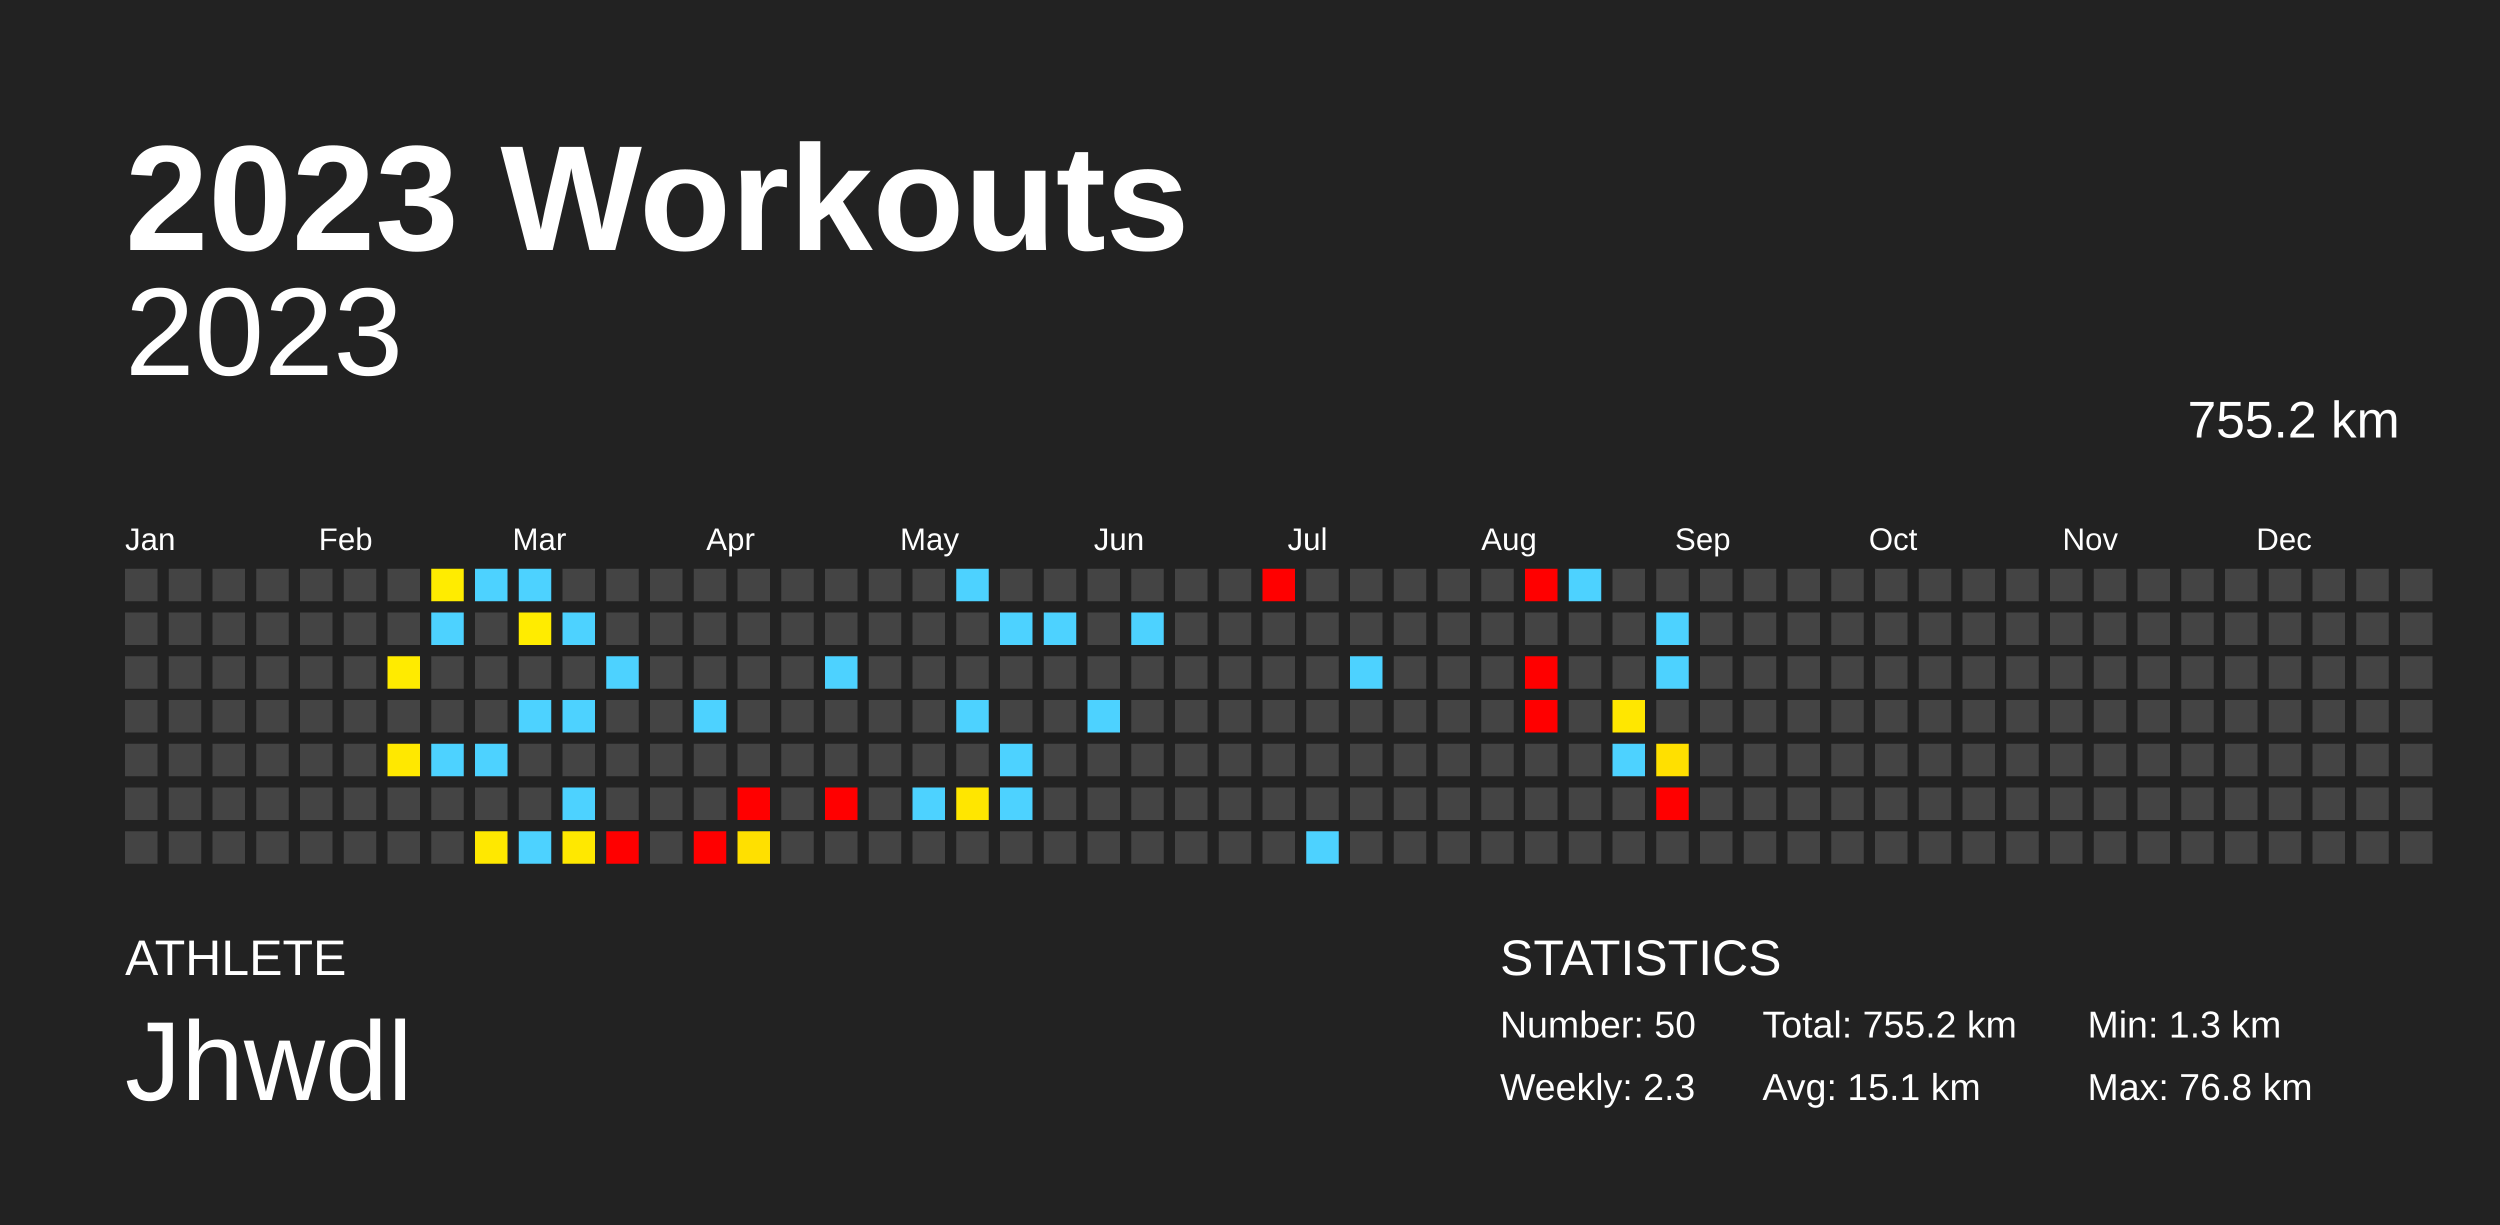
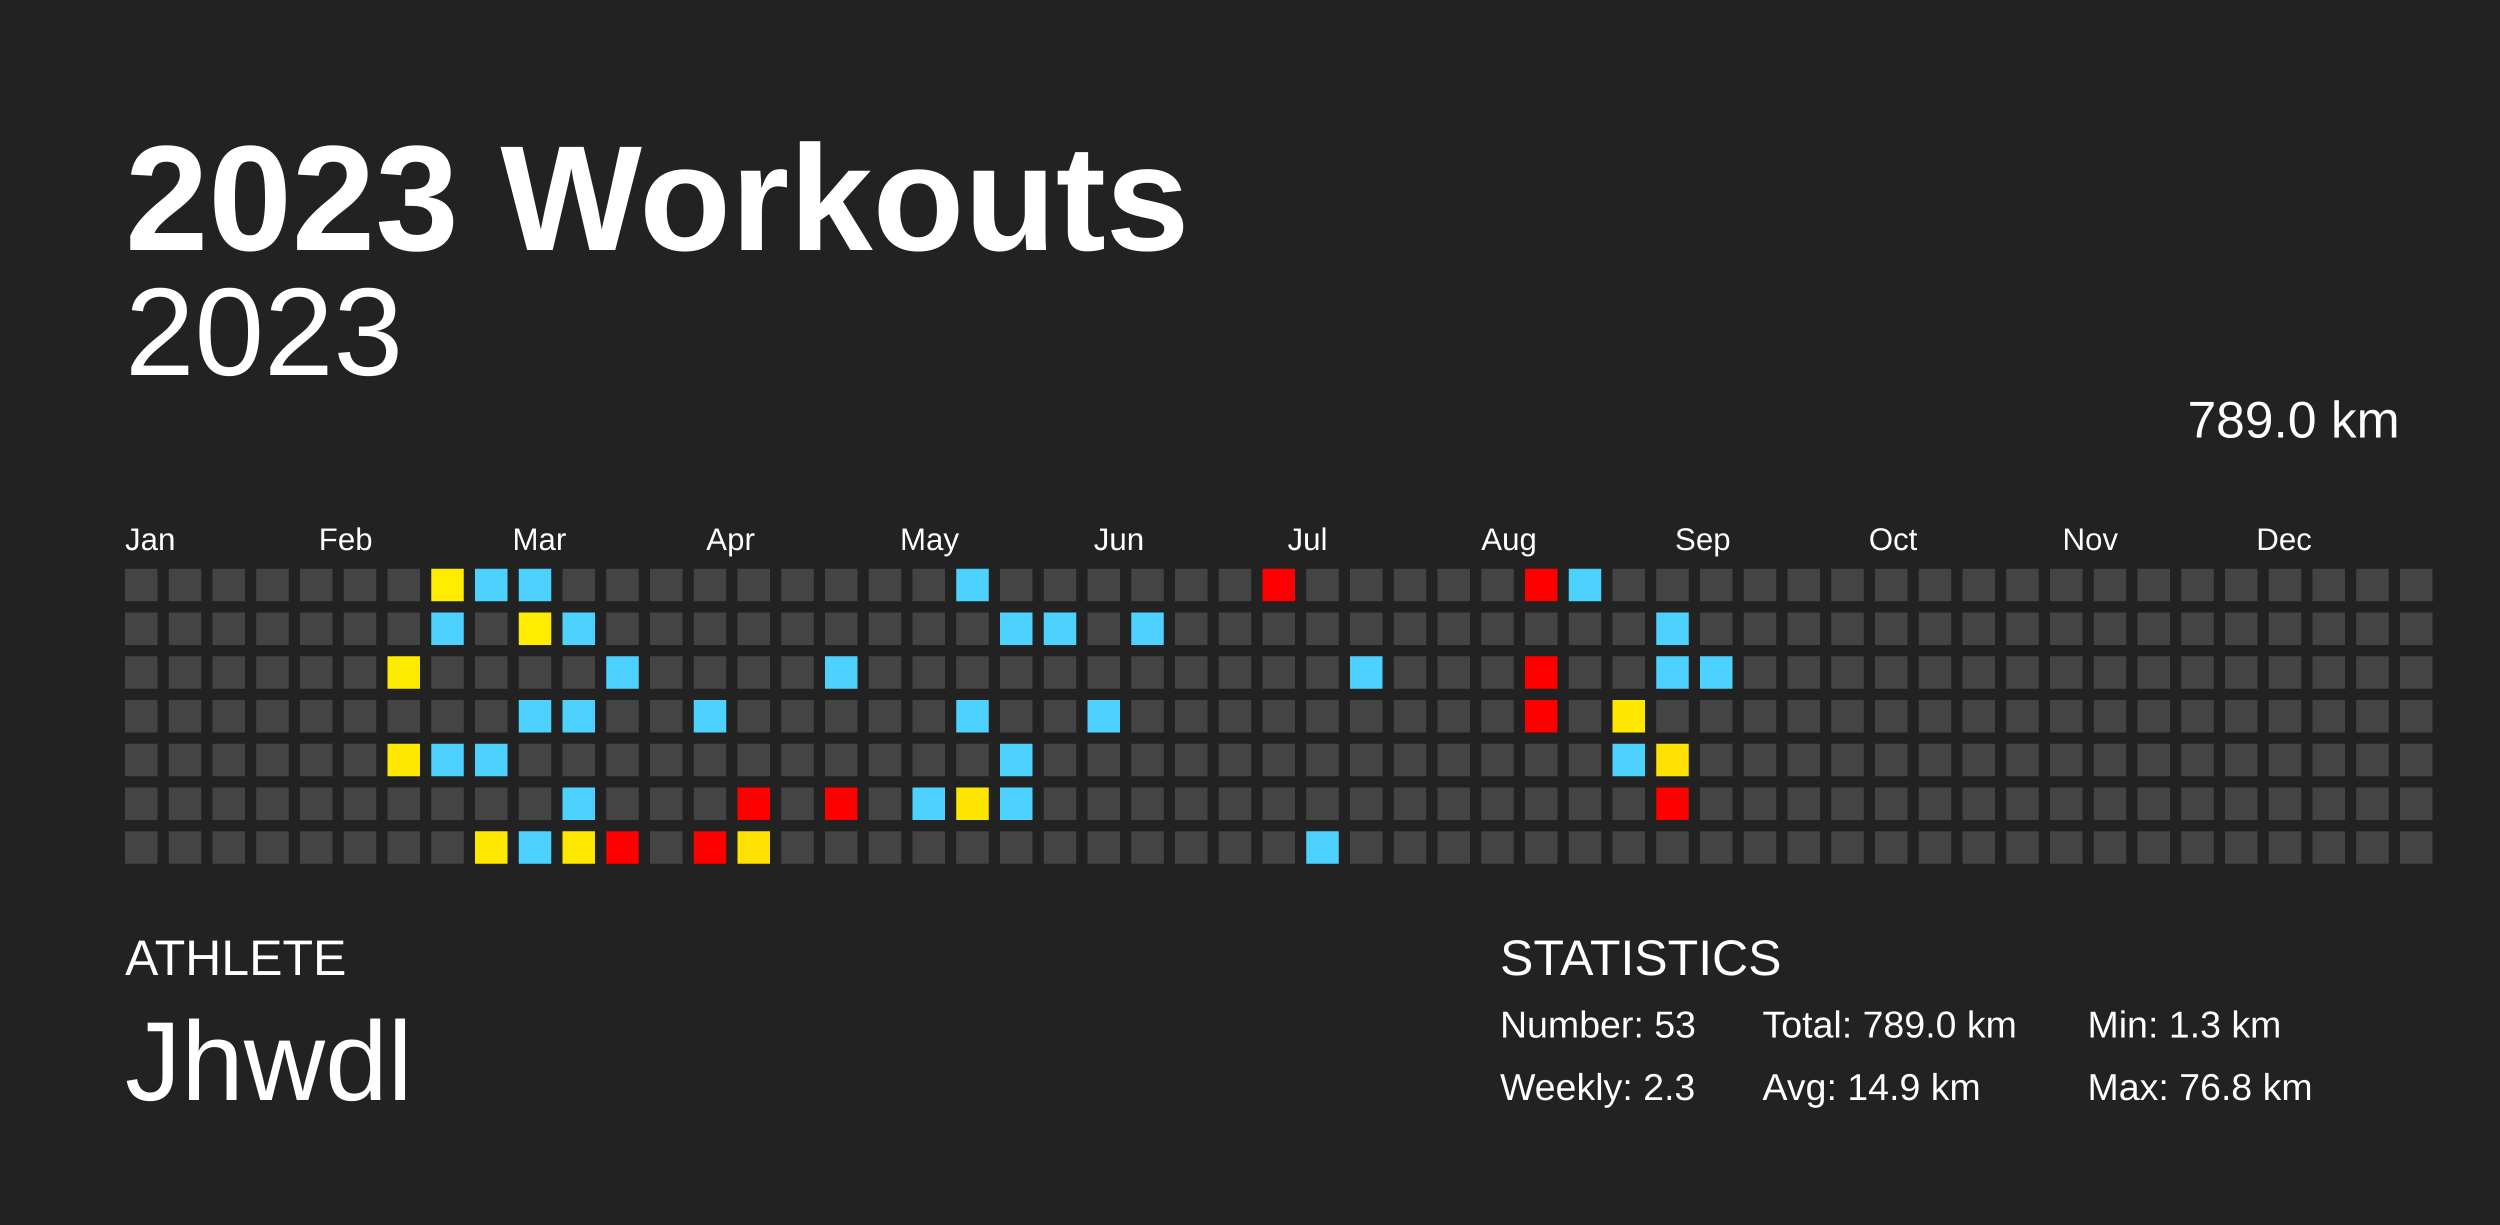
<svg xmlns="http://www.w3.org/2000/svg" baseProfile="full" height="98mm" version="1.1" viewBox="0,0,200,98" width="200mm">
  <defs />
  <rect fill="#222222" height="98" width="200" x="0" y="0" />
  <text fill="#FFFFFF" style="font-size:12px; font-family:Arial; font-weight:bold;" x="10" y="20">2023 Workouts</text>
  <text fill="#FFFFFF" style="font-size:4px; font-family:Arial" x="10" y="78">ATHLETE</text>
  <text fill="#FFFFFF" style="font-size:9px; font-family:Arial" x="10" y="88">Jhwdl</text>
  <text fill="#FFFFFF" style="font-size:4px; font-family:Arial" x="120" y="78">STATISTICS</text>
-   <text fill="#FFFFFF" style="font-size:3px; font-family:Arial" x="120" y="83">Number: 50</text>
+   <text fill="#FFFFFF" style="font-size:3px; font-family:Arial" x="120" y="83">Number: 53</text>
  <text fill="#FFFFFF" style="font-size:3px; font-family:Arial" x="120" y="88">Weekly: 2.3</text>
-   <text fill="#FFFFFF" style="font-size:3px; font-family:Arial" x="141" y="83">Total: 755.2 km</text>
-   <text fill="#FFFFFF" style="font-size:3px; font-family:Arial" x="141" y="88">Avg: 15.1 km</text>
+   <text fill="#FFFFFF" style="font-size:3px; font-family:Arial" x="141" y="83">Total: 789.0 km</text>
+   <text fill="#FFFFFF" style="font-size:3px; font-family:Arial" x="141" y="88">Avg: 14.9 km</text>
  <text fill="#FFFFFF" style="font-size:3px; font-family:Arial" x="167" y="83">Min: 1.3 km</text>
  <text fill="#FFFFFF" style="font-size:3px; font-family:Arial" x="167" y="88">Max: 76.8 km</text>
  <text alignment-baseline="hanging" fill="#FFFFFF" style="font-size:10.0px; font-family:Arial;" x="10" y="30">2023</text>
-   <text alignment-baseline="hanging" fill="#FFFFFF" style="font-size:4.125px; font-family:Arial;" x="175" y="35">755.2 km</text>
+   <text alignment-baseline="hanging" fill="#FFFFFF" style="font-size:4.125px; font-family:Arial;" x="175" y="35">789.0 km</text>
  <text fill="#FFFFFF" style="font-size:2.5px; font-family:Arial" x="10.0" y="44">Jan</text>
  <text fill="#FFFFFF" style="font-size:2.5px; font-family:Arial" x="25.5" y="44">Feb</text>
  <text fill="#FFFFFF" style="font-size:2.5px; font-family:Arial" x="41.0" y="44">Mar</text>
  <text fill="#FFFFFF" style="font-size:2.5px; font-family:Arial" x="56.5" y="44">Apr</text>
  <text fill="#FFFFFF" style="font-size:2.5px; font-family:Arial" x="72.0" y="44">May</text>
  <text fill="#FFFFFF" style="font-size:2.5px; font-family:Arial" x="87.5" y="44">Jun</text>
  <text fill="#FFFFFF" style="font-size:2.5px; font-family:Arial" x="103.0" y="44">Jul</text>
  <text fill="#FFFFFF" style="font-size:2.5px; font-family:Arial" x="118.5" y="44">Aug</text>
  <text fill="#FFFFFF" style="font-size:2.5px; font-family:Arial" x="134.0" y="44">Sep</text>
  <text fill="#FFFFFF" style="font-size:2.5px; font-family:Arial" x="149.5" y="44">Oct</text>
  <text fill="#FFFFFF" style="font-size:2.5px; font-family:Arial" x="165.0" y="44">Nov</text>
  <text fill="#FFFFFF" style="font-size:2.5px; font-family:Arial" x="180.5" y="44">Dec</text>
  <rect fill="#444444" height="2.6" width="2.6" x="10.0" y="45.5" />
  <rect fill="#444444" height="2.6" width="2.6" x="10.0" y="49.0" />
  <rect fill="#444444" height="2.6" width="2.6" x="10.0" y="52.5" />
  <rect fill="#444444" height="2.6" width="2.6" x="10.0" y="56.0" />
  <rect fill="#444444" height="2.6" width="2.6" x="10.0" y="59.5" />
  <rect fill="#444444" height="2.6" width="2.6" x="10.0" y="63.0" />
  <rect fill="#444444" height="2.6" width="2.6" x="10.0" y="66.5" />
  <rect fill="#444444" height="2.6" width="2.6" x="13.5" y="45.5" />
  <rect fill="#444444" height="2.6" width="2.6" x="13.5" y="49.0" />
  <rect fill="#444444" height="2.6" width="2.6" x="13.5" y="52.5" />
  <rect fill="#444444" height="2.6" width="2.6" x="13.5" y="56.0" />
  <rect fill="#444444" height="2.6" width="2.6" x="13.5" y="59.5" />
  <rect fill="#444444" height="2.6" width="2.6" x="13.5" y="63.0" />
  <rect fill="#444444" height="2.6" width="2.6" x="13.5" y="66.5" />
  <rect fill="#444444" height="2.6" width="2.6" x="17.0" y="45.5" />
  <rect fill="#444444" height="2.6" width="2.6" x="17.0" y="49.0" />
  <rect fill="#444444" height="2.6" width="2.6" x="17.0" y="52.5" />
  <rect fill="#444444" height="2.6" width="2.6" x="17.0" y="56.0" />
  <rect fill="#444444" height="2.6" width="2.6" x="17.0" y="59.5" />
  <rect fill="#444444" height="2.6" width="2.6" x="17.0" y="63.0" />
  <rect fill="#444444" height="2.6" width="2.6" x="17.0" y="66.5" />
  <rect fill="#444444" height="2.6" width="2.6" x="20.5" y="45.5" />
  <rect fill="#444444" height="2.6" width="2.6" x="20.5" y="49.0" />
  <rect fill="#444444" height="2.6" width="2.6" x="20.5" y="52.5" />
  <rect fill="#444444" height="2.6" width="2.6" x="20.5" y="56.0" />
  <rect fill="#444444" height="2.6" width="2.6" x="20.5" y="59.5" />
  <rect fill="#444444" height="2.6" width="2.6" x="20.5" y="63.0" />
  <rect fill="#444444" height="2.6" width="2.6" x="20.5" y="66.5" />
  <rect fill="#444444" height="2.6" width="2.6" x="24.0" y="45.5" />
  <rect fill="#444444" height="2.6" width="2.6" x="24.0" y="49.0" />
  <rect fill="#444444" height="2.6" width="2.6" x="24.0" y="52.5" />
  <rect fill="#444444" height="2.6" width="2.6" x="24.0" y="56.0" />
  <rect fill="#444444" height="2.6" width="2.6" x="24.0" y="59.5" />
  <rect fill="#444444" height="2.6" width="2.6" x="24.0" y="63.0" />
  <rect fill="#444444" height="2.6" width="2.6" x="24.0" y="66.5" />
  <rect fill="#444444" height="2.6" width="2.6" x="27.5" y="45.5" />
  <rect fill="#444444" height="2.6" width="2.6" x="27.5" y="49.0" />
  <rect fill="#444444" height="2.6" width="2.6" x="27.5" y="52.5" />
  <rect fill="#444444" height="2.6" width="2.6" x="27.5" y="56.0" />
  <rect fill="#444444" height="2.6" width="2.6" x="27.5" y="59.5" />
  <rect fill="#444444" height="2.6" width="2.6" x="27.5" y="63.0" />
  <rect fill="#444444" height="2.6" width="2.6" x="27.5" y="66.5" />
  <rect fill="#444444" height="2.6" width="2.6" x="31.0" y="45.5" />
  <rect fill="#444444" height="2.6" width="2.6" x="31.0" y="49.0" />
  <rect fill="#ffeb00" height="2.6" width="2.6" x="31.0" y="52.5" />
  <rect fill="#444444" height="2.6" width="2.6" x="31.0" y="56.0" />
  <rect fill="#ffe800" height="2.6" width="2.6" x="31.0" y="59.5" />
  <rect fill="#444444" height="2.6" width="2.6" x="31.0" y="63.0" />
  <rect fill="#444444" height="2.6" width="2.6" x="31.0" y="66.5" />
  <rect fill="#ffec00" height="2.6" width="2.6" x="34.5" y="45.5" />
  <rect fill="#4dd2ff" height="2.6" width="2.6" x="34.5" y="49.0" />
  <rect fill="#444444" height="2.6" width="2.6" x="34.5" y="52.5" />
  <rect fill="#444444" height="2.6" width="2.6" x="34.5" y="56.0" />
  <rect fill="#4dd2ff" height="2.6" width="2.6" x="34.5" y="59.5" />
  <rect fill="#444444" height="2.6" width="2.6" x="34.5" y="63.0" />
  <rect fill="#444444" height="2.6" width="2.6" x="34.5" y="66.5" />
  <rect fill="#4dd2ff" height="2.6" width="2.6" x="38.0" y="45.5" />
  <rect fill="#444444" height="2.6" width="2.6" x="38.0" y="49.0" />
  <rect fill="#444444" height="2.6" width="2.6" x="38.0" y="52.5" />
  <rect fill="#444444" height="2.6" width="2.6" x="38.0" y="56.0" />
  <rect fill="#4dd2ff" height="2.6" width="2.6" x="38.0" y="59.5" />
  <rect fill="#444444" height="2.6" width="2.6" x="38.0" y="63.0" />
  <rect fill="#ffe800" height="2.6" width="2.6" x="38.0" y="66.5" />
  <rect fill="#4dd2ff" height="2.6" width="2.6" x="41.5" y="45.5" />
  <rect fill="#ffec00" height="2.6" width="2.6" x="41.5" y="49.0" />
  <rect fill="#444444" height="2.6" width="2.6" x="41.5" y="52.5" />
  <rect fill="#4dd2ff" height="2.6" width="2.6" x="41.5" y="56.0" />
  <rect fill="#444444" height="2.6" width="2.6" x="41.5" y="59.5" />
  <rect fill="#444444" height="2.6" width="2.6" x="41.5" y="63.0" />
  <rect fill="#4dd2ff" height="2.6" width="2.6" x="41.5" y="66.5" />
  <rect fill="#444444" height="2.6" width="2.6" x="45.0" y="45.5" />
  <rect fill="#4dd2ff" height="2.6" width="2.6" x="45.0" y="49.0" />
  <rect fill="#444444" height="2.6" width="2.6" x="45.0" y="52.5" />
  <rect fill="#4dd2ff" height="2.6" width="2.6" x="45.0" y="56.0" />
  <rect fill="#444444" height="2.6" width="2.6" x="45.0" y="59.5" />
  <rect fill="#4dd2ff" height="2.6" width="2.6" x="45.0" y="63.0" />
  <rect fill="#ffe800" height="2.6" width="2.6" x="45.0" y="66.5" />
  <rect fill="#444444" height="2.6" width="2.6" x="48.5" y="45.5" />
  <rect fill="#444444" height="2.6" width="2.6" x="48.5" y="49.0" />
  <rect fill="#4dd2ff" height="2.6" width="2.6" x="48.5" y="52.5" />
  <rect fill="#444444" height="2.6" width="2.6" x="48.5" y="56.0" />
  <rect fill="#444444" height="2.6" width="2.6" x="48.5" y="59.5" />
  <rect fill="#444444" height="2.6" width="2.6" x="48.5" y="63.0" />
  <rect fill="red" height="2.6" width="2.6" x="48.5" y="66.5" />
  <rect fill="#444444" height="2.6" width="2.6" x="52.0" y="45.5" />
  <rect fill="#444444" height="2.6" width="2.6" x="52.0" y="49.0" />
  <rect fill="#444444" height="2.6" width="2.6" x="52.0" y="52.5" />
  <rect fill="#444444" height="2.6" width="2.6" x="52.0" y="56.0" />
  <rect fill="#444444" height="2.6" width="2.6" x="52.0" y="59.5" />
  <rect fill="#444444" height="2.6" width="2.6" x="52.0" y="63.0" />
  <rect fill="#444444" height="2.6" width="2.6" x="52.0" y="66.5" />
  <rect fill="#444444" height="2.6" width="2.6" x="55.5" y="45.5" />
  <rect fill="#444444" height="2.6" width="2.6" x="55.5" y="49.0" />
  <rect fill="#444444" height="2.6" width="2.6" x="55.5" y="52.5" />
  <rect fill="#4dd2ff" height="2.6" width="2.6" x="55.5" y="56.0" />
  <rect fill="#444444" height="2.6" width="2.6" x="55.5" y="59.5" />
  <rect fill="#444444" height="2.6" width="2.6" x="55.5" y="63.0" />
  <rect fill="red" height="2.6" width="2.6" x="55.5" y="66.5" />
  <rect fill="#444444" height="2.6" width="2.6" x="59.0" y="45.5" />
  <rect fill="#444444" height="2.6" width="2.6" x="59.0" y="49.0" />
  <rect fill="#444444" height="2.6" width="2.6" x="59.0" y="52.5" />
  <rect fill="#444444" height="2.6" width="2.6" x="59.0" y="56.0" />
  <rect fill="#444444" height="2.6" width="2.6" x="59.0" y="59.5" />
  <rect fill="red" height="2.6" width="2.6" x="59.0" y="63.0" />
  <rect fill="#ffe000" height="2.6" width="2.6" x="59.0" y="66.5" />
  <rect fill="#444444" height="2.6" width="2.6" x="62.5" y="45.5" />
  <rect fill="#444444" height="2.6" width="2.6" x="62.5" y="49.0" />
  <rect fill="#444444" height="2.6" width="2.6" x="62.5" y="52.5" />
  <rect fill="#444444" height="2.6" width="2.6" x="62.5" y="56.0" />
  <rect fill="#444444" height="2.6" width="2.6" x="62.5" y="59.5" />
  <rect fill="#444444" height="2.6" width="2.6" x="62.5" y="63.0" />
  <rect fill="#444444" height="2.6" width="2.6" x="62.5" y="66.5" />
  <rect fill="#444444" height="2.6" width="2.6" x="66.0" y="45.5" />
  <rect fill="#444444" height="2.6" width="2.6" x="66.0" y="49.0" />
  <rect fill="#4dd2ff" height="2.6" width="2.6" x="66.0" y="52.5" />
  <rect fill="#444444" height="2.6" width="2.6" x="66.0" y="56.0" />
  <rect fill="#444444" height="2.6" width="2.6" x="66.0" y="59.5" />
  <rect fill="red" height="2.6" width="2.6" x="66.0" y="63.0" />
  <rect fill="#444444" height="2.6" width="2.6" x="66.0" y="66.5" />
  <rect fill="#444444" height="2.6" width="2.6" x="69.5" y="45.5" />
  <rect fill="#444444" height="2.6" width="2.6" x="69.5" y="49.0" />
  <rect fill="#444444" height="2.6" width="2.6" x="69.5" y="52.5" />
  <rect fill="#444444" height="2.6" width="2.6" x="69.5" y="56.0" />
  <rect fill="#444444" height="2.6" width="2.6" x="69.5" y="59.5" />
  <rect fill="#444444" height="2.6" width="2.6" x="69.5" y="63.0" />
  <rect fill="#444444" height="2.6" width="2.6" x="69.5" y="66.5" />
  <rect fill="#444444" height="2.6" width="2.6" x="73.0" y="45.5" />
  <rect fill="#444444" height="2.6" width="2.6" x="73.0" y="49.0" />
  <rect fill="#444444" height="2.6" width="2.6" x="73.0" y="52.5" />
  <rect fill="#444444" height="2.6" width="2.6" x="73.0" y="56.0" />
  <rect fill="#444444" height="2.6" width="2.6" x="73.0" y="59.5" />
  <rect fill="#4dd2ff" height="2.6" width="2.6" x="73.0" y="63.0" />
  <rect fill="#444444" height="2.6" width="2.6" x="73.0" y="66.5" />
  <rect fill="#4dd2ff" height="2.6" width="2.6" x="76.5" y="45.5" />
  <rect fill="#444444" height="2.6" width="2.6" x="76.5" y="49.0" />
  <rect fill="#444444" height="2.6" width="2.6" x="76.5" y="52.5" />
  <rect fill="#4dd2ff" height="2.6" width="2.6" x="76.5" y="56.0" />
  <rect fill="#444444" height="2.6" width="2.6" x="76.5" y="59.5" />
  <rect fill="#ffe600" height="2.6" width="2.6" x="76.5" y="63.0" />
  <rect fill="#444444" height="2.6" width="2.6" x="76.5" y="66.5" />
  <rect fill="#444444" height="2.6" width="2.6" x="80.0" y="45.5" />
  <rect fill="#4dd2ff" height="2.6" width="2.6" x="80.0" y="49.0" />
  <rect fill="#444444" height="2.6" width="2.6" x="80.0" y="52.5" />
  <rect fill="#444444" height="2.6" width="2.6" x="80.0" y="56.0" />
  <rect fill="#4dd2ff" height="2.6" width="2.6" x="80.0" y="59.5" />
  <rect fill="#4dd2ff" height="2.6" width="2.6" x="80.0" y="63.0" />
  <rect fill="#444444" height="2.6" width="2.6" x="80.0" y="66.5" />
  <rect fill="#444444" height="2.6" width="2.6" x="83.5" y="45.5" />
  <rect fill="#4dd2ff" height="2.6" width="2.6" x="83.5" y="49.0" />
  <rect fill="#444444" height="2.6" width="2.6" x="83.5" y="52.5" />
  <rect fill="#444444" height="2.6" width="2.6" x="83.5" y="56.0" />
  <rect fill="#444444" height="2.6" width="2.6" x="83.5" y="59.5" />
  <rect fill="#444444" height="2.6" width="2.6" x="83.5" y="63.0" />
  <rect fill="#444444" height="2.6" width="2.6" x="83.5" y="66.5" />
  <rect fill="#444444" height="2.6" width="2.6" x="87.0" y="45.5" />
  <rect fill="#444444" height="2.6" width="2.6" x="87.0" y="49.0" />
  <rect fill="#444444" height="2.6" width="2.6" x="87.0" y="52.5" />
  <rect fill="#4dd2ff" height="2.6" width="2.6" x="87.0" y="56.0" />
  <rect fill="#444444" height="2.6" width="2.6" x="87.0" y="59.5" />
  <rect fill="#444444" height="2.6" width="2.6" x="87.0" y="63.0" />
  <rect fill="#444444" height="2.6" width="2.6" x="87.0" y="66.5" />
  <rect fill="#444444" height="2.6" width="2.6" x="90.5" y="45.5" />
  <rect fill="#4dd2ff" height="2.6" width="2.6" x="90.5" y="49.0" />
  <rect fill="#444444" height="2.6" width="2.6" x="90.5" y="52.5" />
  <rect fill="#444444" height="2.6" width="2.6" x="90.5" y="56.0" />
  <rect fill="#444444" height="2.6" width="2.6" x="90.5" y="59.5" />
  <rect fill="#444444" height="2.6" width="2.6" x="90.5" y="63.0" />
  <rect fill="#444444" height="2.6" width="2.6" x="90.5" y="66.5" />
  <rect fill="#444444" height="2.6" width="2.6" x="94.0" y="45.5" />
  <rect fill="#444444" height="2.6" width="2.6" x="94.0" y="49.0" />
  <rect fill="#444444" height="2.6" width="2.6" x="94.0" y="52.5" />
  <rect fill="#444444" height="2.6" width="2.6" x="94.0" y="56.0" />
  <rect fill="#444444" height="2.6" width="2.6" x="94.0" y="59.5" />
  <rect fill="#444444" height="2.6" width="2.6" x="94.0" y="63.0" />
  <rect fill="#444444" height="2.6" width="2.6" x="94.0" y="66.5" />
  <rect fill="#444444" height="2.6" width="2.6" x="97.5" y="45.5" />
  <rect fill="#444444" height="2.6" width="2.6" x="97.5" y="49.0" />
  <rect fill="#444444" height="2.6" width="2.6" x="97.5" y="52.5" />
  <rect fill="#444444" height="2.6" width="2.6" x="97.5" y="56.0" />
  <rect fill="#444444" height="2.6" width="2.6" x="97.5" y="59.5" />
  <rect fill="#444444" height="2.6" width="2.6" x="97.5" y="63.0" />
  <rect fill="#444444" height="2.6" width="2.6" x="97.5" y="66.5" />
  <rect fill="red" height="2.6" width="2.6" x="101.0" y="45.5" />
  <rect fill="#444444" height="2.6" width="2.6" x="101.0" y="49.0" />
  <rect fill="#444444" height="2.6" width="2.6" x="101.0" y="52.5" />
  <rect fill="#444444" height="2.6" width="2.6" x="101.0" y="56.0" />
  <rect fill="#444444" height="2.6" width="2.6" x="101.0" y="59.5" />
  <rect fill="#444444" height="2.6" width="2.6" x="101.0" y="63.0" />
  <rect fill="#444444" height="2.6" width="2.6" x="101.0" y="66.5" />
  <rect fill="#444444" height="2.6" width="2.6" x="104.5" y="45.5" />
  <rect fill="#444444" height="2.6" width="2.6" x="104.5" y="49.0" />
  <rect fill="#444444" height="2.6" width="2.6" x="104.5" y="52.5" />
  <rect fill="#444444" height="2.6" width="2.6" x="104.5" y="56.0" />
  <rect fill="#444444" height="2.6" width="2.6" x="104.5" y="59.5" />
  <rect fill="#444444" height="2.6" width="2.6" x="104.5" y="63.0" />
  <rect fill="#4dd2ff" height="2.6" width="2.6" x="104.5" y="66.5" />
  <rect fill="#444444" height="2.6" width="2.6" x="108.0" y="45.5" />
  <rect fill="#444444" height="2.6" width="2.6" x="108.0" y="49.0" />
  <rect fill="#4dd2ff" height="2.6" width="2.6" x="108.0" y="52.5" />
  <rect fill="#444444" height="2.6" width="2.6" x="108.0" y="56.0" />
  <rect fill="#444444" height="2.6" width="2.6" x="108.0" y="59.5" />
  <rect fill="#444444" height="2.6" width="2.6" x="108.0" y="63.0" />
  <rect fill="#444444" height="2.6" width="2.6" x="108.0" y="66.5" />
  <rect fill="#444444" height="2.6" width="2.6" x="111.5" y="45.5" />
  <rect fill="#444444" height="2.6" width="2.6" x="111.5" y="49.0" />
  <rect fill="#444444" height="2.6" width="2.6" x="111.5" y="52.5" />
  <rect fill="#444444" height="2.6" width="2.6" x="111.5" y="56.0" />
  <rect fill="#444444" height="2.6" width="2.6" x="111.5" y="59.5" />
  <rect fill="#444444" height="2.6" width="2.6" x="111.5" y="63.0" />
  <rect fill="#444444" height="2.6" width="2.6" x="111.5" y="66.5" />
  <rect fill="#444444" height="2.6" width="2.6" x="115.0" y="45.5" />
  <rect fill="#444444" height="2.6" width="2.6" x="115.0" y="49.0" />
  <rect fill="#444444" height="2.6" width="2.6" x="115.0" y="52.5" />
  <rect fill="#444444" height="2.6" width="2.6" x="115.0" y="56.0" />
  <rect fill="#444444" height="2.6" width="2.6" x="115.0" y="59.5" />
  <rect fill="#444444" height="2.6" width="2.6" x="115.0" y="63.0" />
  <rect fill="#444444" height="2.6" width="2.6" x="115.0" y="66.5" />
  <rect fill="#444444" height="2.6" width="2.6" x="118.5" y="45.5" />
  <rect fill="#444444" height="2.6" width="2.6" x="118.5" y="49.0" />
  <rect fill="#444444" height="2.6" width="2.6" x="118.5" y="52.5" />
  <rect fill="#444444" height="2.6" width="2.6" x="118.5" y="56.0" />
  <rect fill="#444444" height="2.6" width="2.6" x="118.5" y="59.5" />
  <rect fill="#444444" height="2.6" width="2.6" x="118.5" y="63.0" />
  <rect fill="#444444" height="2.6" width="2.6" x="118.5" y="66.5" />
  <rect fill="red" height="2.6" width="2.6" x="122.0" y="45.5" />
  <rect fill="#444444" height="2.6" width="2.6" x="122.0" y="49.0" />
  <rect fill="red" height="2.6" width="2.6" x="122.0" y="52.5" />
  <rect fill="red" height="2.6" width="2.6" x="122.0" y="56.0" />
  <rect fill="#444444" height="2.6" width="2.6" x="122.0" y="59.5" />
  <rect fill="#444444" height="2.6" width="2.6" x="122.0" y="63.0" />
  <rect fill="#444444" height="2.6" width="2.6" x="122.0" y="66.5" />
  <rect fill="#4dd2ff" height="2.6" width="2.6" x="125.5" y="45.5" />
  <rect fill="#444444" height="2.6" width="2.6" x="125.5" y="49.0" />
  <rect fill="#444444" height="2.6" width="2.6" x="125.5" y="52.5" />
  <rect fill="#444444" height="2.6" width="2.6" x="125.5" y="56.0" />
  <rect fill="#444444" height="2.6" width="2.6" x="125.5" y="59.5" />
  <rect fill="#444444" height="2.6" width="2.6" x="125.5" y="63.0" />
  <rect fill="#444444" height="2.6" width="2.6" x="125.5" y="66.5" />
  <rect fill="#444444" height="2.6" width="2.6" x="129.0" y="45.5" />
  <rect fill="#444444" height="2.6" width="2.6" x="129.0" y="49.0" />
  <rect fill="#444444" height="2.6" width="2.6" x="129.0" y="52.5" />
  <rect fill="#ffe700" height="2.6" width="2.6" x="129.0" y="56.0" />
  <rect fill="#4dd2ff" height="2.6" width="2.6" x="129.0" y="59.5" />
  <rect fill="#444444" height="2.6" width="2.6" x="129.0" y="63.0" />
  <rect fill="#444444" height="2.6" width="2.6" x="129.0" y="66.5" />
  <rect fill="#444444" height="2.6" width="2.6" x="132.5" y="45.5" />
  <rect fill="#4dd2ff" height="2.6" width="2.6" x="132.5" y="49.0" />
  <rect fill="#4dd2ff" height="2.6" width="2.6" x="132.5" y="52.5" />
  <rect fill="#444444" height="2.6" width="2.6" x="132.5" y="56.0" />
  <rect fill="#ffe000" height="2.6" width="2.6" x="132.5" y="59.5" />
  <rect fill="red" height="2.6" width="2.6" x="132.5" y="63.0" />
  <rect fill="#444444" height="2.6" width="2.6" x="132.5" y="66.5" />
  <rect fill="#444444" height="2.6" width="2.6" x="136.0" y="45.5" />
  <rect fill="#444444" height="2.6" width="2.6" x="136.0" y="49.0" />
-   <rect fill="#444444" height="2.6" width="2.6" x="136.0" y="52.5" />
+   <rect fill="#4dd2ff" height="2.6" width="2.6" x="136.0" y="52.5" />
  <rect fill="#444444" height="2.6" width="2.6" x="136.0" y="56.0" />
  <rect fill="#444444" height="2.6" width="2.6" x="136.0" y="59.5" />
  <rect fill="#444444" height="2.6" width="2.6" x="136.0" y="63.0" />
  <rect fill="#444444" height="2.6" width="2.6" x="136.0" y="66.5" />
  <rect fill="#444444" height="2.6" width="2.6" x="139.5" y="45.5" />
  <rect fill="#444444" height="2.6" width="2.6" x="139.5" y="49.0" />
  <rect fill="#444444" height="2.6" width="2.6" x="139.5" y="52.5" />
  <rect fill="#444444" height="2.6" width="2.6" x="139.5" y="56.0" />
  <rect fill="#444444" height="2.6" width="2.6" x="139.5" y="59.5" />
  <rect fill="#444444" height="2.6" width="2.6" x="139.5" y="63.0" />
  <rect fill="#444444" height="2.6" width="2.6" x="139.5" y="66.5" />
  <rect fill="#444444" height="2.6" width="2.6" x="143.0" y="45.5" />
  <rect fill="#444444" height="2.6" width="2.6" x="143.0" y="49.0" />
  <rect fill="#444444" height="2.6" width="2.6" x="143.0" y="52.5" />
  <rect fill="#444444" height="2.6" width="2.6" x="143.0" y="56.0" />
  <rect fill="#444444" height="2.6" width="2.6" x="143.0" y="59.5" />
  <rect fill="#444444" height="2.6" width="2.6" x="143.0" y="63.0" />
  <rect fill="#444444" height="2.6" width="2.6" x="143.0" y="66.5" />
  <rect fill="#444444" height="2.6" width="2.6" x="146.5" y="45.5" />
  <rect fill="#444444" height="2.6" width="2.6" x="146.5" y="49.0" />
  <rect fill="#444444" height="2.6" width="2.6" x="146.5" y="52.5" />
  <rect fill="#444444" height="2.6" width="2.6" x="146.5" y="56.0" />
  <rect fill="#444444" height="2.6" width="2.6" x="146.5" y="59.5" />
  <rect fill="#444444" height="2.6" width="2.6" x="146.5" y="63.0" />
  <rect fill="#444444" height="2.6" width="2.6" x="146.5" y="66.5" />
  <rect fill="#444444" height="2.6" width="2.6" x="150.0" y="45.5" />
  <rect fill="#444444" height="2.6" width="2.6" x="150.0" y="49.0" />
  <rect fill="#444444" height="2.6" width="2.6" x="150.0" y="52.5" />
  <rect fill="#444444" height="2.6" width="2.6" x="150.0" y="56.0" />
  <rect fill="#444444" height="2.6" width="2.6" x="150.0" y="59.5" />
  <rect fill="#444444" height="2.6" width="2.6" x="150.0" y="63.0" />
  <rect fill="#444444" height="2.6" width="2.6" x="150.0" y="66.5" />
  <rect fill="#444444" height="2.6" width="2.6" x="153.5" y="45.5" />
  <rect fill="#444444" height="2.6" width="2.6" x="153.5" y="49.0" />
  <rect fill="#444444" height="2.6" width="2.6" x="153.5" y="52.5" />
  <rect fill="#444444" height="2.6" width="2.6" x="153.5" y="56.0" />
  <rect fill="#444444" height="2.6" width="2.6" x="153.5" y="59.5" />
  <rect fill="#444444" height="2.6" width="2.6" x="153.5" y="63.0" />
  <rect fill="#444444" height="2.6" width="2.6" x="153.5" y="66.5" />
  <rect fill="#444444" height="2.6" width="2.6" x="157.0" y="45.5" />
  <rect fill="#444444" height="2.6" width="2.6" x="157.0" y="49.0" />
  <rect fill="#444444" height="2.6" width="2.6" x="157.0" y="52.5" />
  <rect fill="#444444" height="2.6" width="2.6" x="157.0" y="56.0" />
  <rect fill="#444444" height="2.6" width="2.6" x="157.0" y="59.5" />
  <rect fill="#444444" height="2.6" width="2.6" x="157.0" y="63.0" />
  <rect fill="#444444" height="2.6" width="2.6" x="157.0" y="66.5" />
  <rect fill="#444444" height="2.6" width="2.6" x="160.5" y="45.5" />
  <rect fill="#444444" height="2.6" width="2.6" x="160.5" y="49.0" />
  <rect fill="#444444" height="2.6" width="2.6" x="160.5" y="52.5" />
  <rect fill="#444444" height="2.6" width="2.6" x="160.5" y="56.0" />
  <rect fill="#444444" height="2.6" width="2.6" x="160.5" y="59.5" />
  <rect fill="#444444" height="2.6" width="2.6" x="160.5" y="63.0" />
  <rect fill="#444444" height="2.6" width="2.6" x="160.5" y="66.5" />
  <rect fill="#444444" height="2.6" width="2.6" x="164.0" y="45.5" />
  <rect fill="#444444" height="2.6" width="2.6" x="164.0" y="49.0" />
  <rect fill="#444444" height="2.6" width="2.6" x="164.0" y="52.5" />
  <rect fill="#444444" height="2.6" width="2.6" x="164.0" y="56.0" />
  <rect fill="#444444" height="2.6" width="2.6" x="164.0" y="59.5" />
  <rect fill="#444444" height="2.6" width="2.6" x="164.0" y="63.0" />
  <rect fill="#444444" height="2.6" width="2.6" x="164.0" y="66.5" />
  <rect fill="#444444" height="2.6" width="2.6" x="167.5" y="45.5" />
  <rect fill="#444444" height="2.6" width="2.6" x="167.5" y="49.0" />
  <rect fill="#444444" height="2.6" width="2.6" x="167.5" y="52.5" />
  <rect fill="#444444" height="2.6" width="2.6" x="167.5" y="56.0" />
  <rect fill="#444444" height="2.6" width="2.6" x="167.5" y="59.5" />
  <rect fill="#444444" height="2.6" width="2.6" x="167.5" y="63.0" />
  <rect fill="#444444" height="2.6" width="2.6" x="167.5" y="66.5" />
  <rect fill="#444444" height="2.6" width="2.6" x="171.0" y="45.5" />
  <rect fill="#444444" height="2.6" width="2.6" x="171.0" y="49.0" />
  <rect fill="#444444" height="2.6" width="2.6" x="171.0" y="52.5" />
  <rect fill="#444444" height="2.6" width="2.6" x="171.0" y="56.0" />
  <rect fill="#444444" height="2.6" width="2.6" x="171.0" y="59.5" />
  <rect fill="#444444" height="2.6" width="2.6" x="171.0" y="63.0" />
  <rect fill="#444444" height="2.6" width="2.6" x="171.0" y="66.5" />
  <rect fill="#444444" height="2.6" width="2.6" x="174.5" y="45.5" />
  <rect fill="#444444" height="2.6" width="2.6" x="174.5" y="49.0" />
  <rect fill="#444444" height="2.6" width="2.6" x="174.5" y="52.5" />
  <rect fill="#444444" height="2.6" width="2.6" x="174.5" y="56.0" />
  <rect fill="#444444" height="2.6" width="2.6" x="174.5" y="59.5" />
  <rect fill="#444444" height="2.6" width="2.6" x="174.5" y="63.0" />
  <rect fill="#444444" height="2.6" width="2.6" x="174.5" y="66.5" />
  <rect fill="#444444" height="2.6" width="2.6" x="178.0" y="45.5" />
  <rect fill="#444444" height="2.6" width="2.6" x="178.0" y="49.0" />
  <rect fill="#444444" height="2.6" width="2.6" x="178.0" y="52.5" />
  <rect fill="#444444" height="2.6" width="2.6" x="178.0" y="56.0" />
  <rect fill="#444444" height="2.6" width="2.6" x="178.0" y="59.5" />
  <rect fill="#444444" height="2.6" width="2.6" x="178.0" y="63.0" />
  <rect fill="#444444" height="2.6" width="2.6" x="178.0" y="66.5" />
  <rect fill="#444444" height="2.6" width="2.6" x="181.5" y="45.5" />
  <rect fill="#444444" height="2.6" width="2.6" x="181.5" y="49.0" />
  <rect fill="#444444" height="2.6" width="2.6" x="181.5" y="52.5" />
  <rect fill="#444444" height="2.6" width="2.6" x="181.5" y="56.0" />
  <rect fill="#444444" height="2.6" width="2.6" x="181.5" y="59.5" />
  <rect fill="#444444" height="2.6" width="2.6" x="181.5" y="63.0" />
  <rect fill="#444444" height="2.6" width="2.6" x="181.5" y="66.5" />
  <rect fill="#444444" height="2.6" width="2.6" x="185.0" y="45.5" />
  <rect fill="#444444" height="2.6" width="2.6" x="185.0" y="49.0" />
  <rect fill="#444444" height="2.6" width="2.6" x="185.0" y="52.5" />
  <rect fill="#444444" height="2.6" width="2.6" x="185.0" y="56.0" />
  <rect fill="#444444" height="2.6" width="2.6" x="185.0" y="59.5" />
  <rect fill="#444444" height="2.6" width="2.6" x="185.0" y="63.0" />
  <rect fill="#444444" height="2.6" width="2.6" x="185.0" y="66.5" />
  <rect fill="#444444" height="2.6" width="2.6" x="188.5" y="45.5" />
  <rect fill="#444444" height="2.6" width="2.6" x="188.5" y="49.0" />
  <rect fill="#444444" height="2.6" width="2.6" x="188.5" y="52.5" />
  <rect fill="#444444" height="2.6" width="2.6" x="188.5" y="56.0" />
  <rect fill="#444444" height="2.6" width="2.6" x="188.5" y="59.5" />
  <rect fill="#444444" height="2.6" width="2.6" x="188.5" y="63.0" />
  <rect fill="#444444" height="2.6" width="2.6" x="188.5" y="66.5" />
  <rect fill="#444444" height="2.6" width="2.6" x="192.0" y="45.5" />
  <rect fill="#444444" height="2.6" width="2.6" x="192.0" y="49.0" />
  <rect fill="#444444" height="2.6" width="2.6" x="192.0" y="52.5" />
  <rect fill="#444444" height="2.6" width="2.6" x="192.0" y="56.0" />
  <rect fill="#444444" height="2.6" width="2.6" x="192.0" y="59.5" />
  <rect fill="#444444" height="2.6" width="2.6" x="192.0" y="63.0" />
  <rect fill="#444444" height="2.6" width="2.6" x="192.0" y="66.5" />
</svg>
